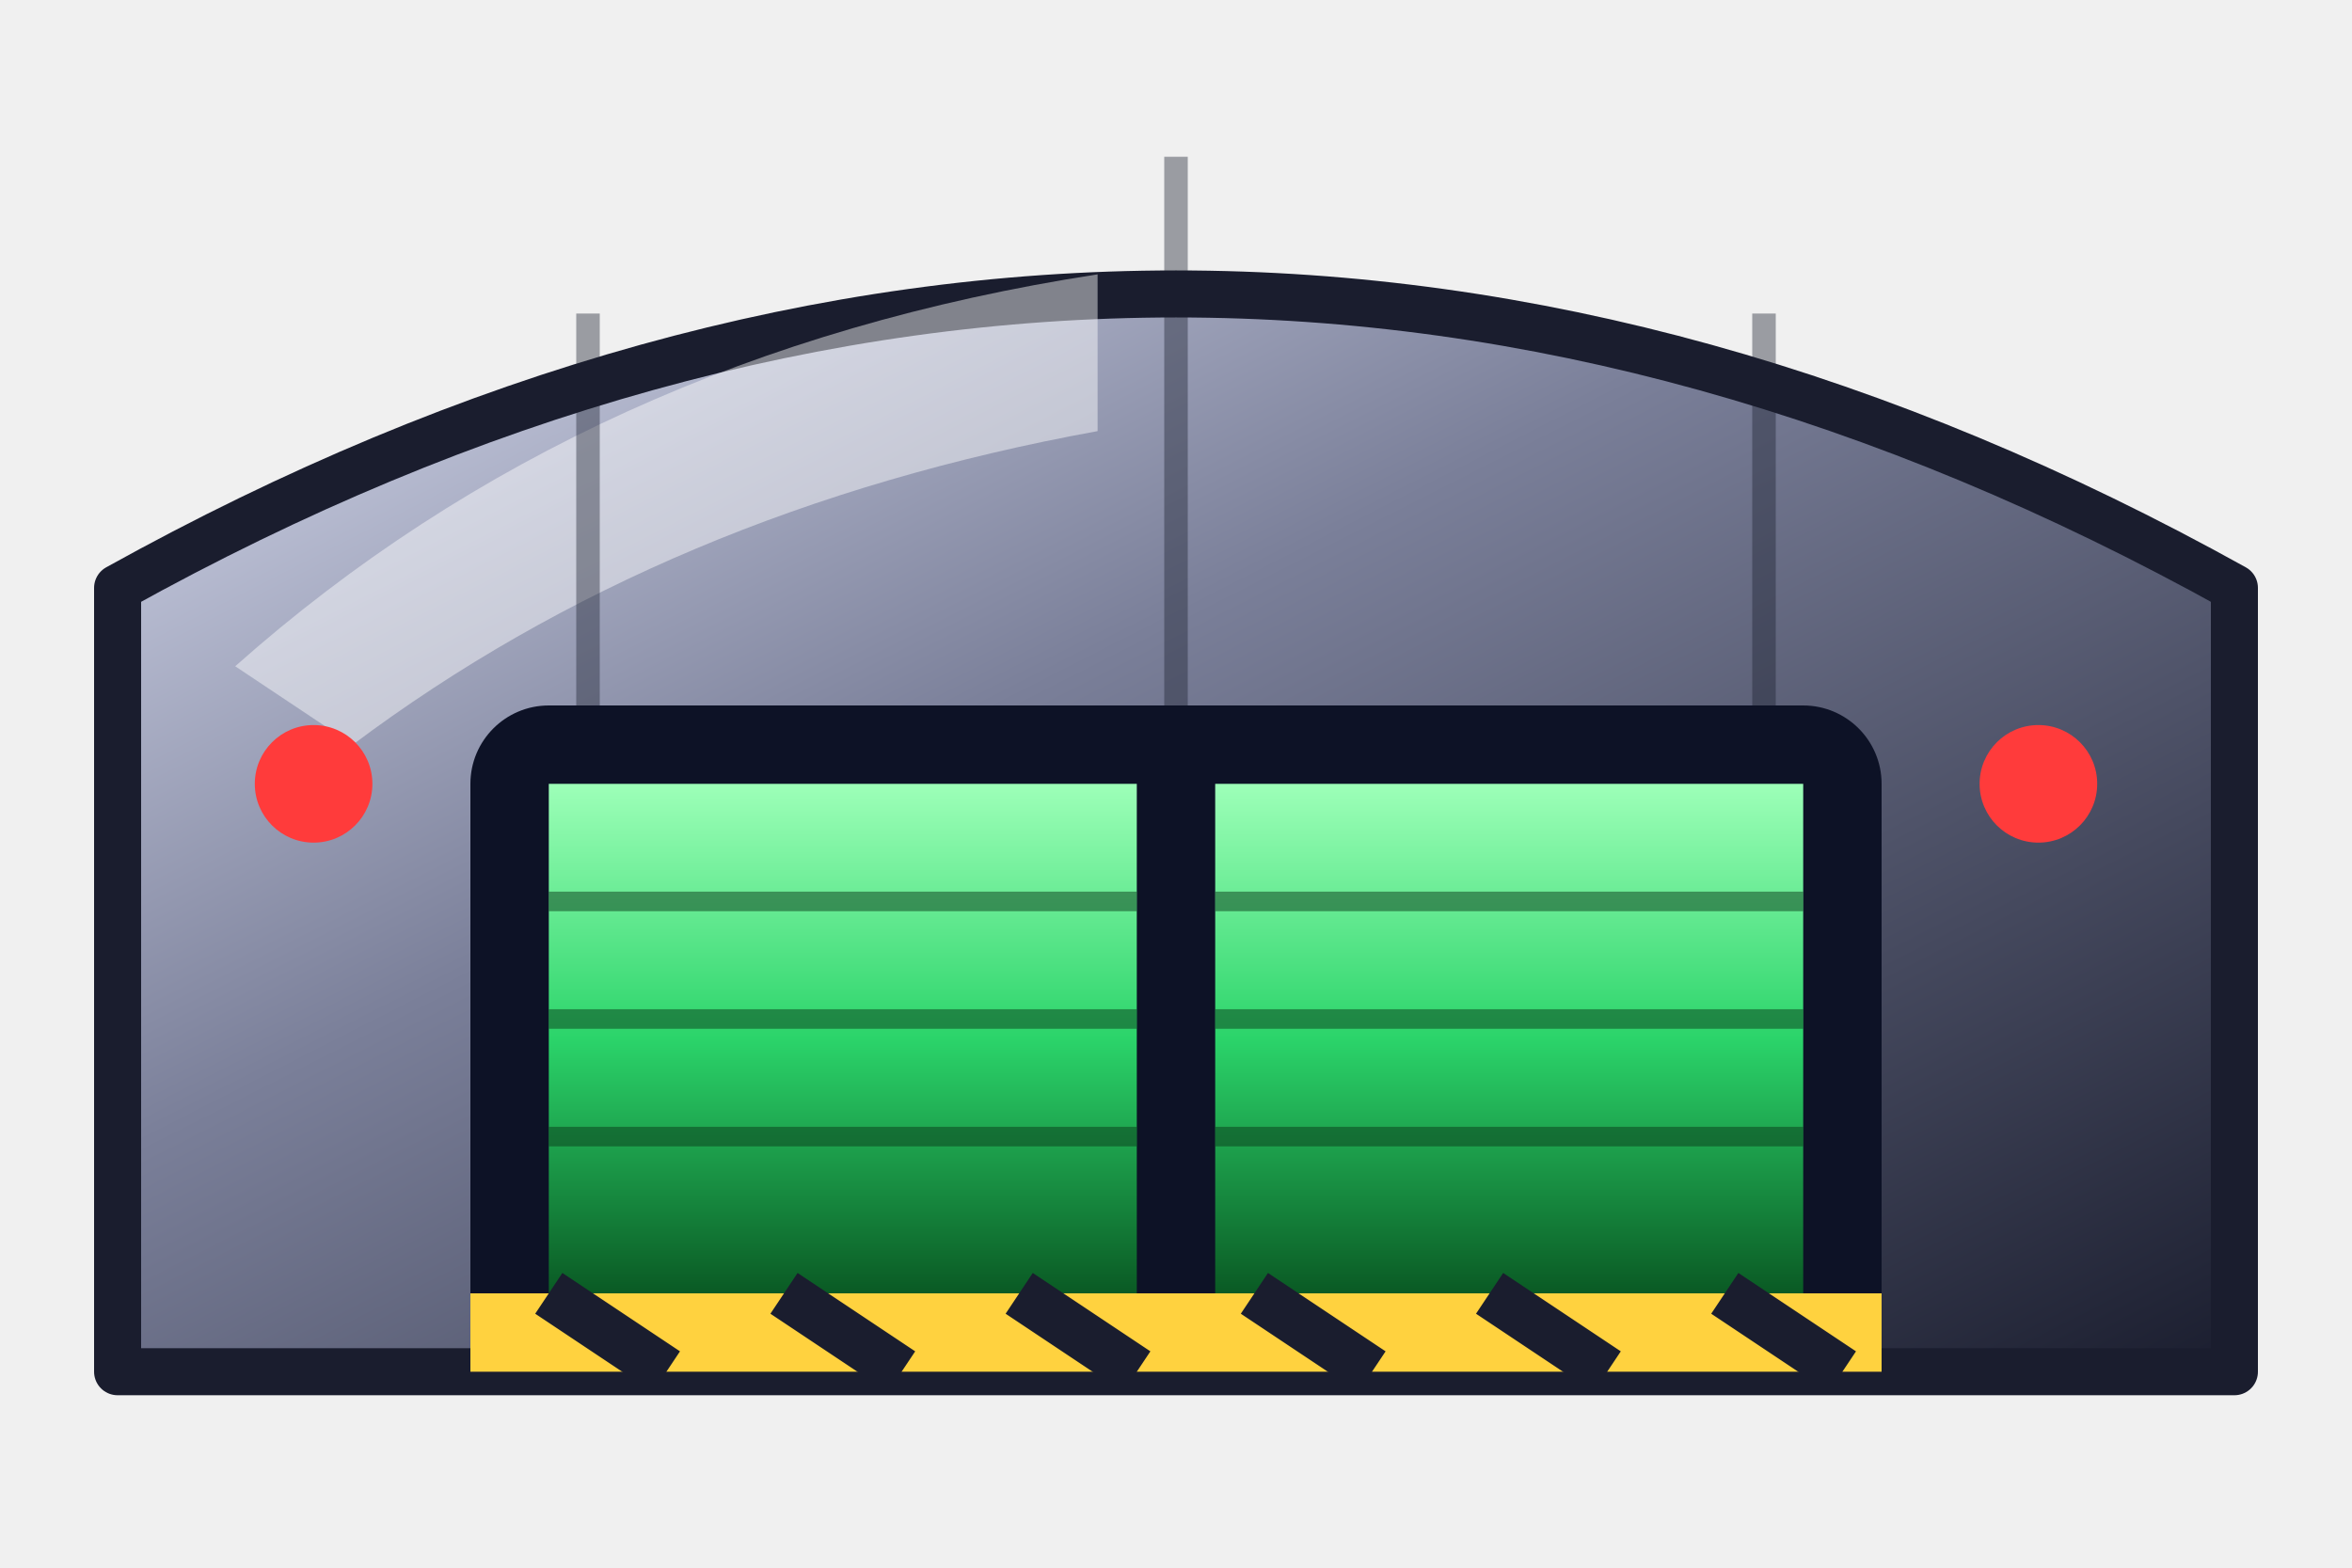
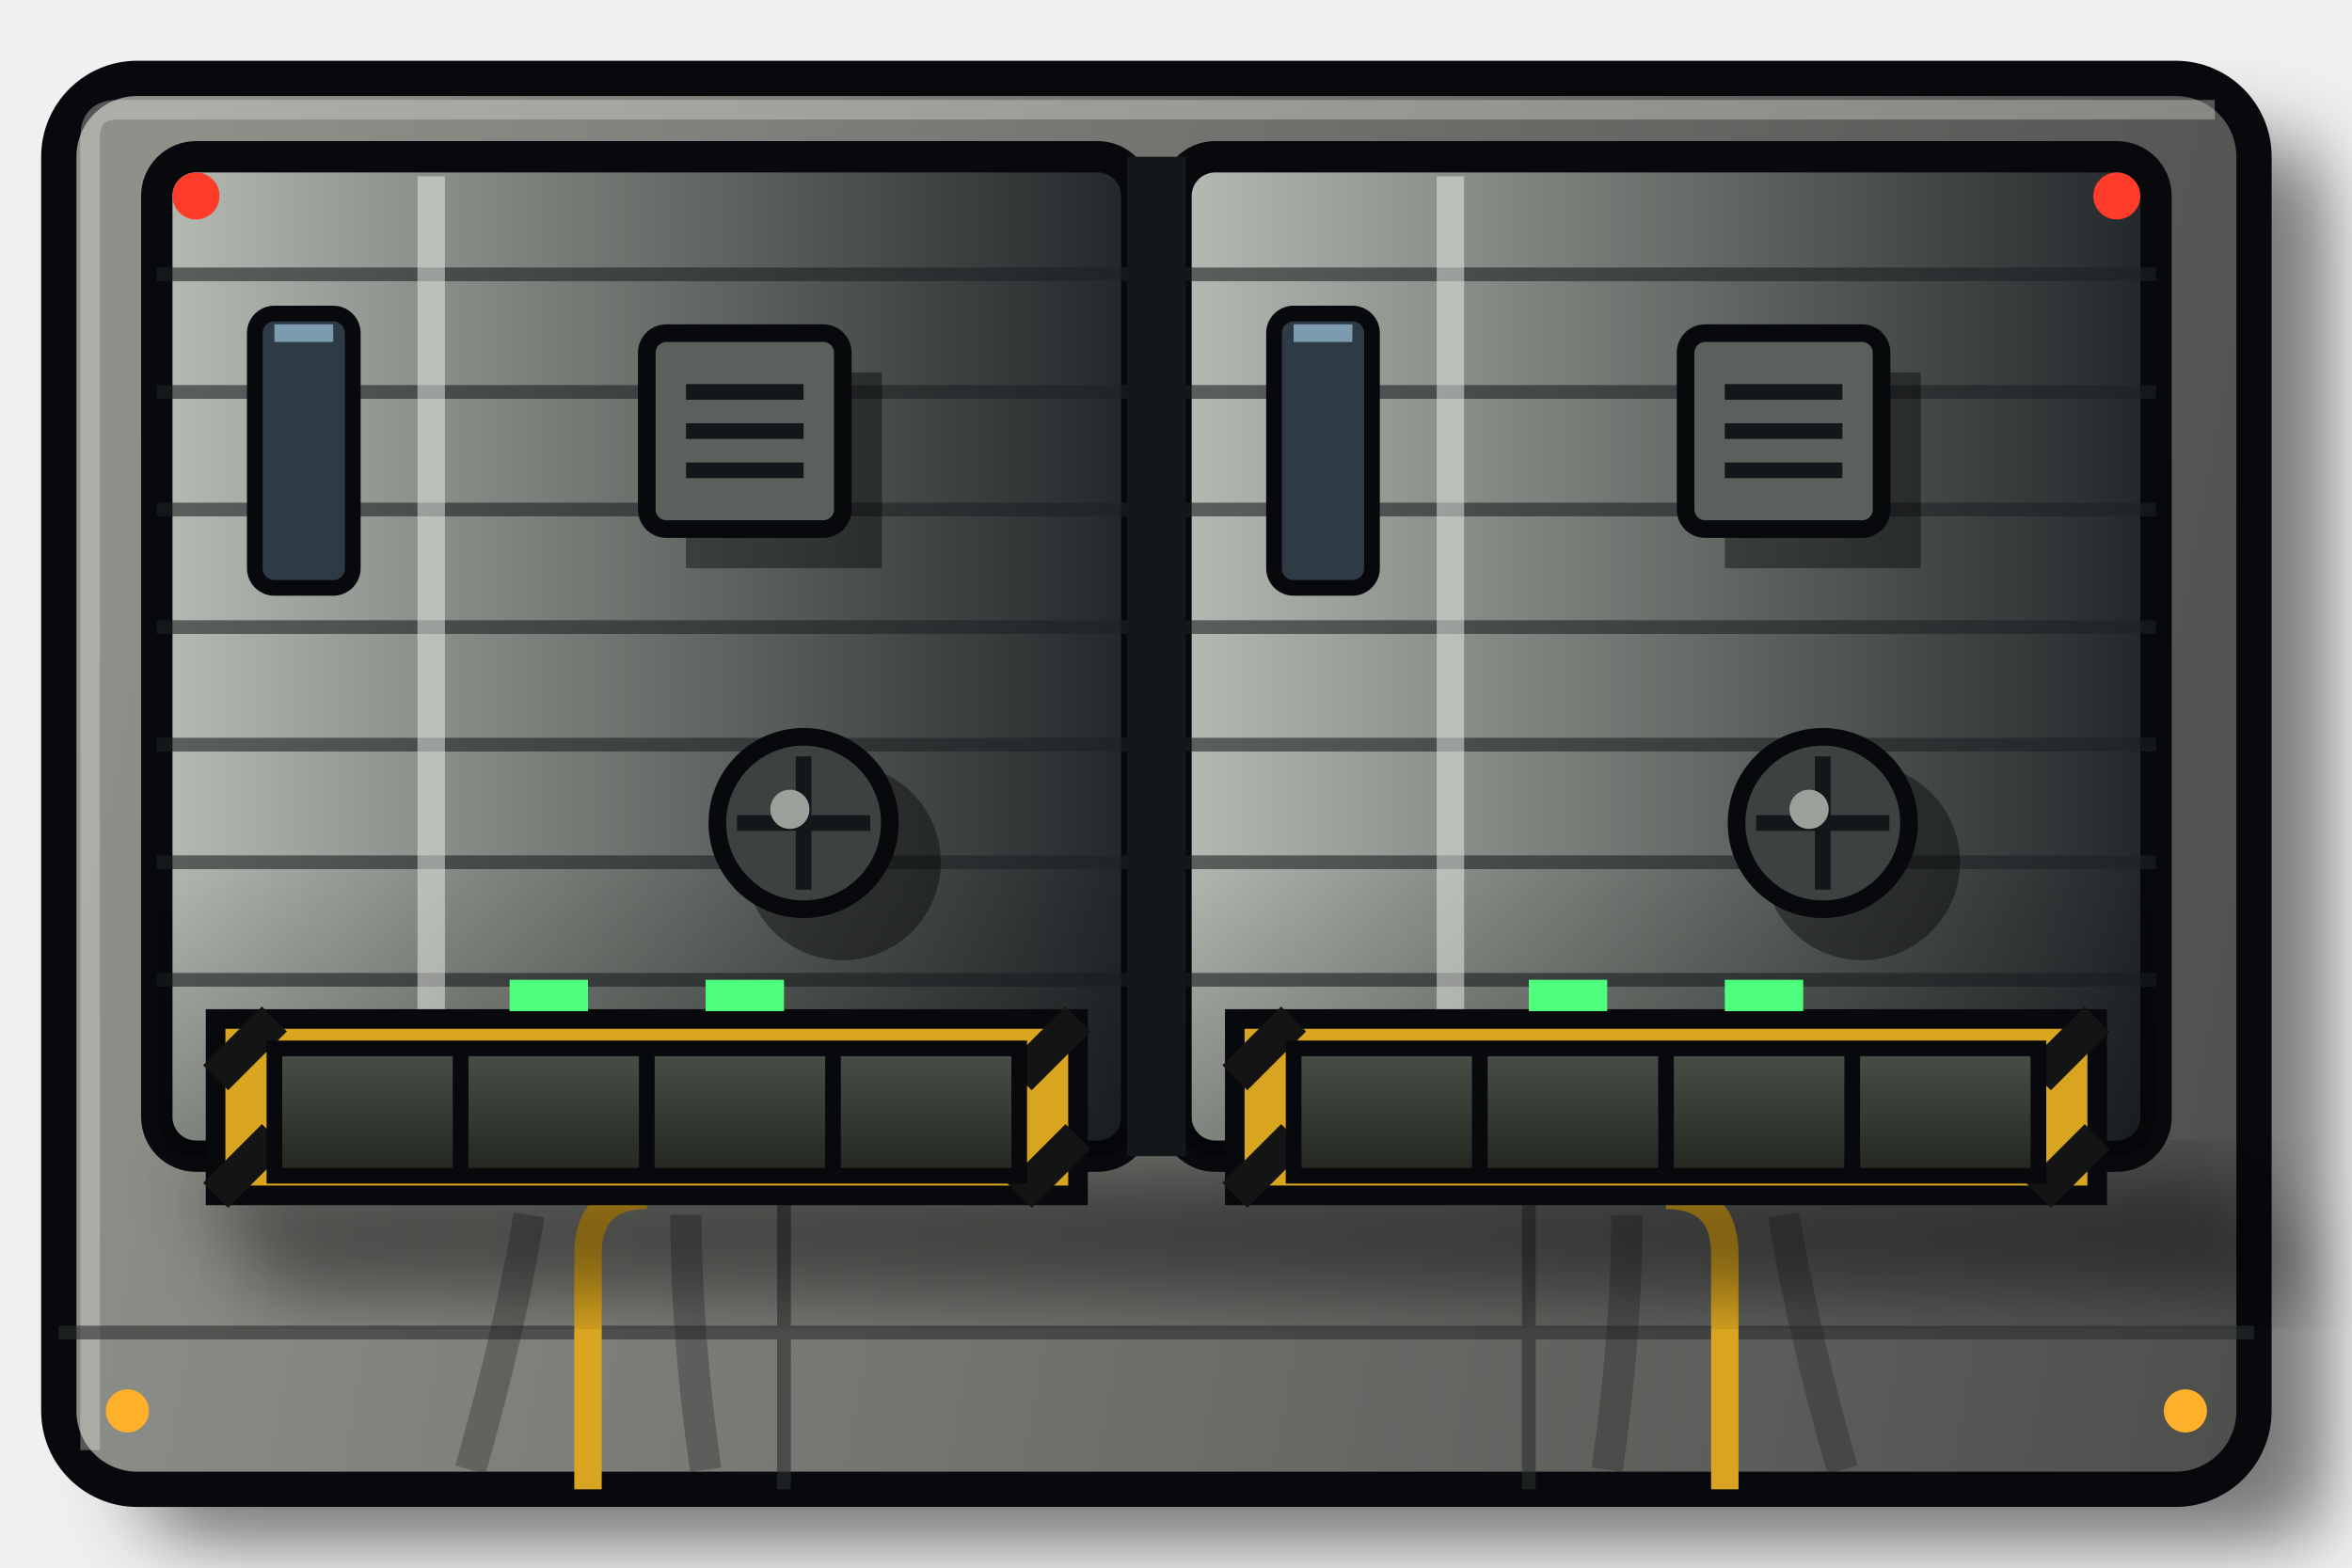
<svg xmlns="http://www.w3.org/2000/svg" viewBox="0 0 120 80">
  <defs>
-     <linearGradient id="hg-roof" x1="0" y1="0" x2="1" y2="1">
-       <stop offset="0" stop-color="#d8dcef" />
-       <stop offset="0.4" stop-color="#7a7f99" />
-       <stop offset="1" stop-color="#1a1d2e" />
+     <filter id="hg-blur" x="-20%" y="-30%" width="140%" height="160%">
+       <feGaussianBlur stdDeviation="2" />
+     </filter>
+     <linearGradient id="hg-roof" x1="0" x2="1">
+       <stop offset="0" stop-color="#b6bcb4" />
+       <stop offset="0.3" stop-color="#868c86" />
+       <stop offset="0.7" stop-color="#4c524e" />
+       <stop offset="1" stop-color="#22262a" />
+     </linearGradient>
+     <linearGradient id="hg-apron" gradientUnits="userSpaceOnUse" x1="0" y1="56" x2="120" y2="78">
+       <stop offset="0" stop-color="#8e908a" />
+       <stop offset="1" stop-color="#4a4c4a" />
    </linearGradient>
    <linearGradient id="hg-door" x1="0" y1="0" x2="0" y2="1">
-       <stop offset="0" stop-color="#9dffb8" />
-       <stop offset="0.5" stop-color="#2bd46a" />
-       <stop offset="1" stop-color="#0a5a24" />
+       <stop offset="0" stop-color="#4a5048" />
+       <stop offset="1" stop-color="#22261f" />
+     </linearGradient>
+     <linearGradient id="hg-grime" x1="0" y1="0" x2="0" y2="1">
+       <stop offset="0" stop-color="#000" stop-opacity="0" />
+       <stop offset="0.7" stop-color="#000" stop-opacity="0" />
+       <stop offset="1" stop-color="#000" stop-opacity="0.3" />
    </linearGradient>
  </defs>
-   <path d="M6 70 L6 30 Q60 0 114 30 L114 70 Z" fill="url(#hg-roof)" stroke="#1a1d2e" stroke-width="2.4" stroke-linejoin="round" />
-   <path d="M12 34 Q30 18 56 14 L56 22 Q34 26 18 38 Z" fill="#ffffff" opacity="0.45" />
-   <path d="M30 16 L30 70 M60 8 L60 36 M90 16 L90 36" stroke="#1a1d2e" stroke-width="1.2" opacity="0.4" />
-   <rect x="24" y="36" width="72" height="34" rx="4" fill="#0d1226" />
-   <rect x="28" y="40" width="30" height="26" fill="url(#hg-door)" />
-   <rect x="62" y="40" width="30" height="26" fill="url(#hg-door)" />
-   <path d="M28 46 L58 46 M28 52 L58 52 M28 58 L58 58 M62 46 L92 46 M62 52 L92 52 M62 58 L92 58" stroke="#0a3a1a" stroke-width="1" opacity="0.5" />
-   <rect x="24" y="66" width="72" height="4" fill="#ffd23f" />
-   <path d="M28 66 L34 70 M40 66 L46 70 M52 66 L58 70 M64 66 L70 70 M76 66 L82 70 M88 66 L94 70" stroke="#1a1d2e" stroke-width="2.5" />
-   <circle cx="16" cy="40" r="3" fill="#ff3b3b" />
-   <circle cx="104" cy="40" r="3" fill="#ff3b3b" />
+   <rect x="7" y="7" width="112" height="72" rx="4" fill="#000" opacity="0.5" filter="url(#hg-blur)" />
+   <rect x="3" y="4" width="112" height="72" rx="4" fill="url(#hg-apron)" stroke="#07090d" stroke-width="1.8" />
+   <path d="M4.6 74 L4.6 7 Q4.6 5.6 6 5.6 L113 5.6" fill="none" stroke="#e6e6de" stroke-width="1" opacity="0.35" />
+   <path d="M3 68 L115 68 M40 60 L40 76 M78 60 L78 76" stroke="#2c2e2e" stroke-width="0.7" opacity="0.6" />
+   <path d="M30 76 L30 64 Q30 61 33 61 M88 76 L88 64 Q88 61 85 61" fill="none" stroke="#d9a520" stroke-width="1.4" />
+   <path d="M24 75 Q26 68 27 62 M36 75 Q35 68 35 62 M82 75 Q83 68 83 62 M94 75 Q92 68 91 62" fill="none" stroke="#1a1a1a" stroke-width="1.6" opacity="0.3" />
+   <path d="M10 60 L114 60 L118 66 L14 66 Z" fill="#000" opacity="0.45" filter="url(#hg-blur)" />
+   <rect x="8" y="8" width="50" height="51" rx="2" fill="url(#hg-roof)" stroke="#07090d" stroke-width="1.6" />
+   <rect x="60" y="8" width="50" height="51" rx="2" fill="url(#hg-roof)" stroke="#07090d" stroke-width="1.6" />
+   <g stroke="#1e2224" stroke-width="0.7" opacity="0.6">
+     <path d="M8 14 L58 14 M8 20 L58 20 M8 26 L58 26 M8 32 L58 32 M8 38 L58 38 M8 44 L58 44 M8 50 L58 50" />
+     <path d="M60 14 L110 14 M60 20 L110 20 M60 26 L110 26 M60 32 L110 32 M60 38 L110 38 M60 44 L110 44 M60 50 L110 50" />
+   </g>
+   <rect x="8" y="8" width="50" height="51" rx="2" fill="url(#hg-grime)" />
+   <rect x="60" y="8" width="50" height="51" rx="2" fill="url(#hg-grime)" />
+   <path d="M22 9 L22 58 M74 9 L74 58" stroke="#eef0ea" stroke-width="1.4" opacity="0.5" />
+   <rect x="57.5" y="8" width="3" height="51" fill="#14171a" />
+   <rect x="13" y="16" width="5" height="14" rx="1" fill="#2e3a44" stroke="#07090d" stroke-width="0.8" />
+   <rect x="65" y="16" width="5" height="14" rx="1" fill="#2e3a44" stroke="#07090d" stroke-width="0.8" />
+   <path d="M14 17 L17 17 M66 17 L69 17" stroke="#9ec4dc" stroke-width="0.9" opacity="0.7" />
+   <g fill="#000" opacity="0.4">
+     <rect x="35" y="19" width="10" height="10" />
+     <rect x="88" y="19" width="10" height="10" />
+     <circle cx="43" cy="44" r="5" />
+     <circle cx="95" cy="44" r="5" />
+   </g>
+   <g stroke="#07090d" stroke-width="0.9">
+     <rect x="33" y="17" width="10" height="10" rx="1" fill="#5a605c" />
+     <rect x="86" y="17" width="10" height="10" rx="1" fill="#5a605c" />
+     <circle cx="41" cy="42" r="4.4" fill="#3c4240" />
+     <circle cx="93" cy="42" r="4.4" fill="#3c4240" />
+   </g>
+   <g stroke="#14171a" stroke-width="0.8">
+     <path d="M35 20 L41 20 M35 22 L41 22 M35 24 L41 24 M88 20 L94 20 M88 22 L94 22 M88 24 L94 24" />
+     <path d="M37.6 42 L44.4 42 M41 38.6 L41 45.4 M89.6 42 L96.4 42 M93 38.6 L93 45.4" />
+   </g>
+   <circle cx="40.3" cy="41.3" r="1" fill="#9aa09a" />
+   <circle cx="92.3" cy="41.3" r="1" fill="#9aa09a" />
+   <rect x="11" y="52" width="44" height="9" fill="#d9a520" stroke="#07090d" stroke-width="1" />
+   <rect x="63" y="52" width="44" height="9" fill="#d9a520" stroke="#07090d" stroke-width="1" />
+   <path d="M11 55 L14 52 M11 61 L14 58 M52 61 L55 58 M52 55 L55 52 M63 55 L66 52 M63 61 L66 58 M104 61 L107 58 M104 55 L107 52" stroke="#141414" stroke-width="1.8" />
+   <rect x="14" y="53.5" width="38" height="6.5" fill="url(#hg-door)" stroke="#07090d" stroke-width="0.8" />
+   <rect x="66" y="53.5" width="38" height="6.5" fill="url(#hg-door)" stroke="#07090d" stroke-width="0.8" />
+   <path d="M23.5 53.5 L23.5 60 M33 53.5 L33 60 M42.5 53.5 L42.5 60 M75.5 53.5 L75.5 60 M85 53.5 L85 60 M94.5 53.5 L94.5 60" stroke="#07090d" stroke-width="0.8" />
+   <g fill="#4dff7c">
+     <rect x="26" y="50" width="4" height="1.6" />
+     <rect x="36" y="50" width="4" height="1.6" />
+     <rect x="78" y="50" width="4" height="1.6" />
+     <rect x="88" y="50" width="4" height="1.6" />
+   </g>
+   <circle cx="10" cy="10" r="1.2" fill="#ff3b2a" />
+   <circle cx="108" cy="10" r="1.2" fill="#ff3b2a" />
+   <circle cx="6.5" cy="72" r="1.1" fill="#ffb02a" />
+   <circle cx="111.5" cy="72" r="1.1" fill="#ffb02a" />
</svg>
